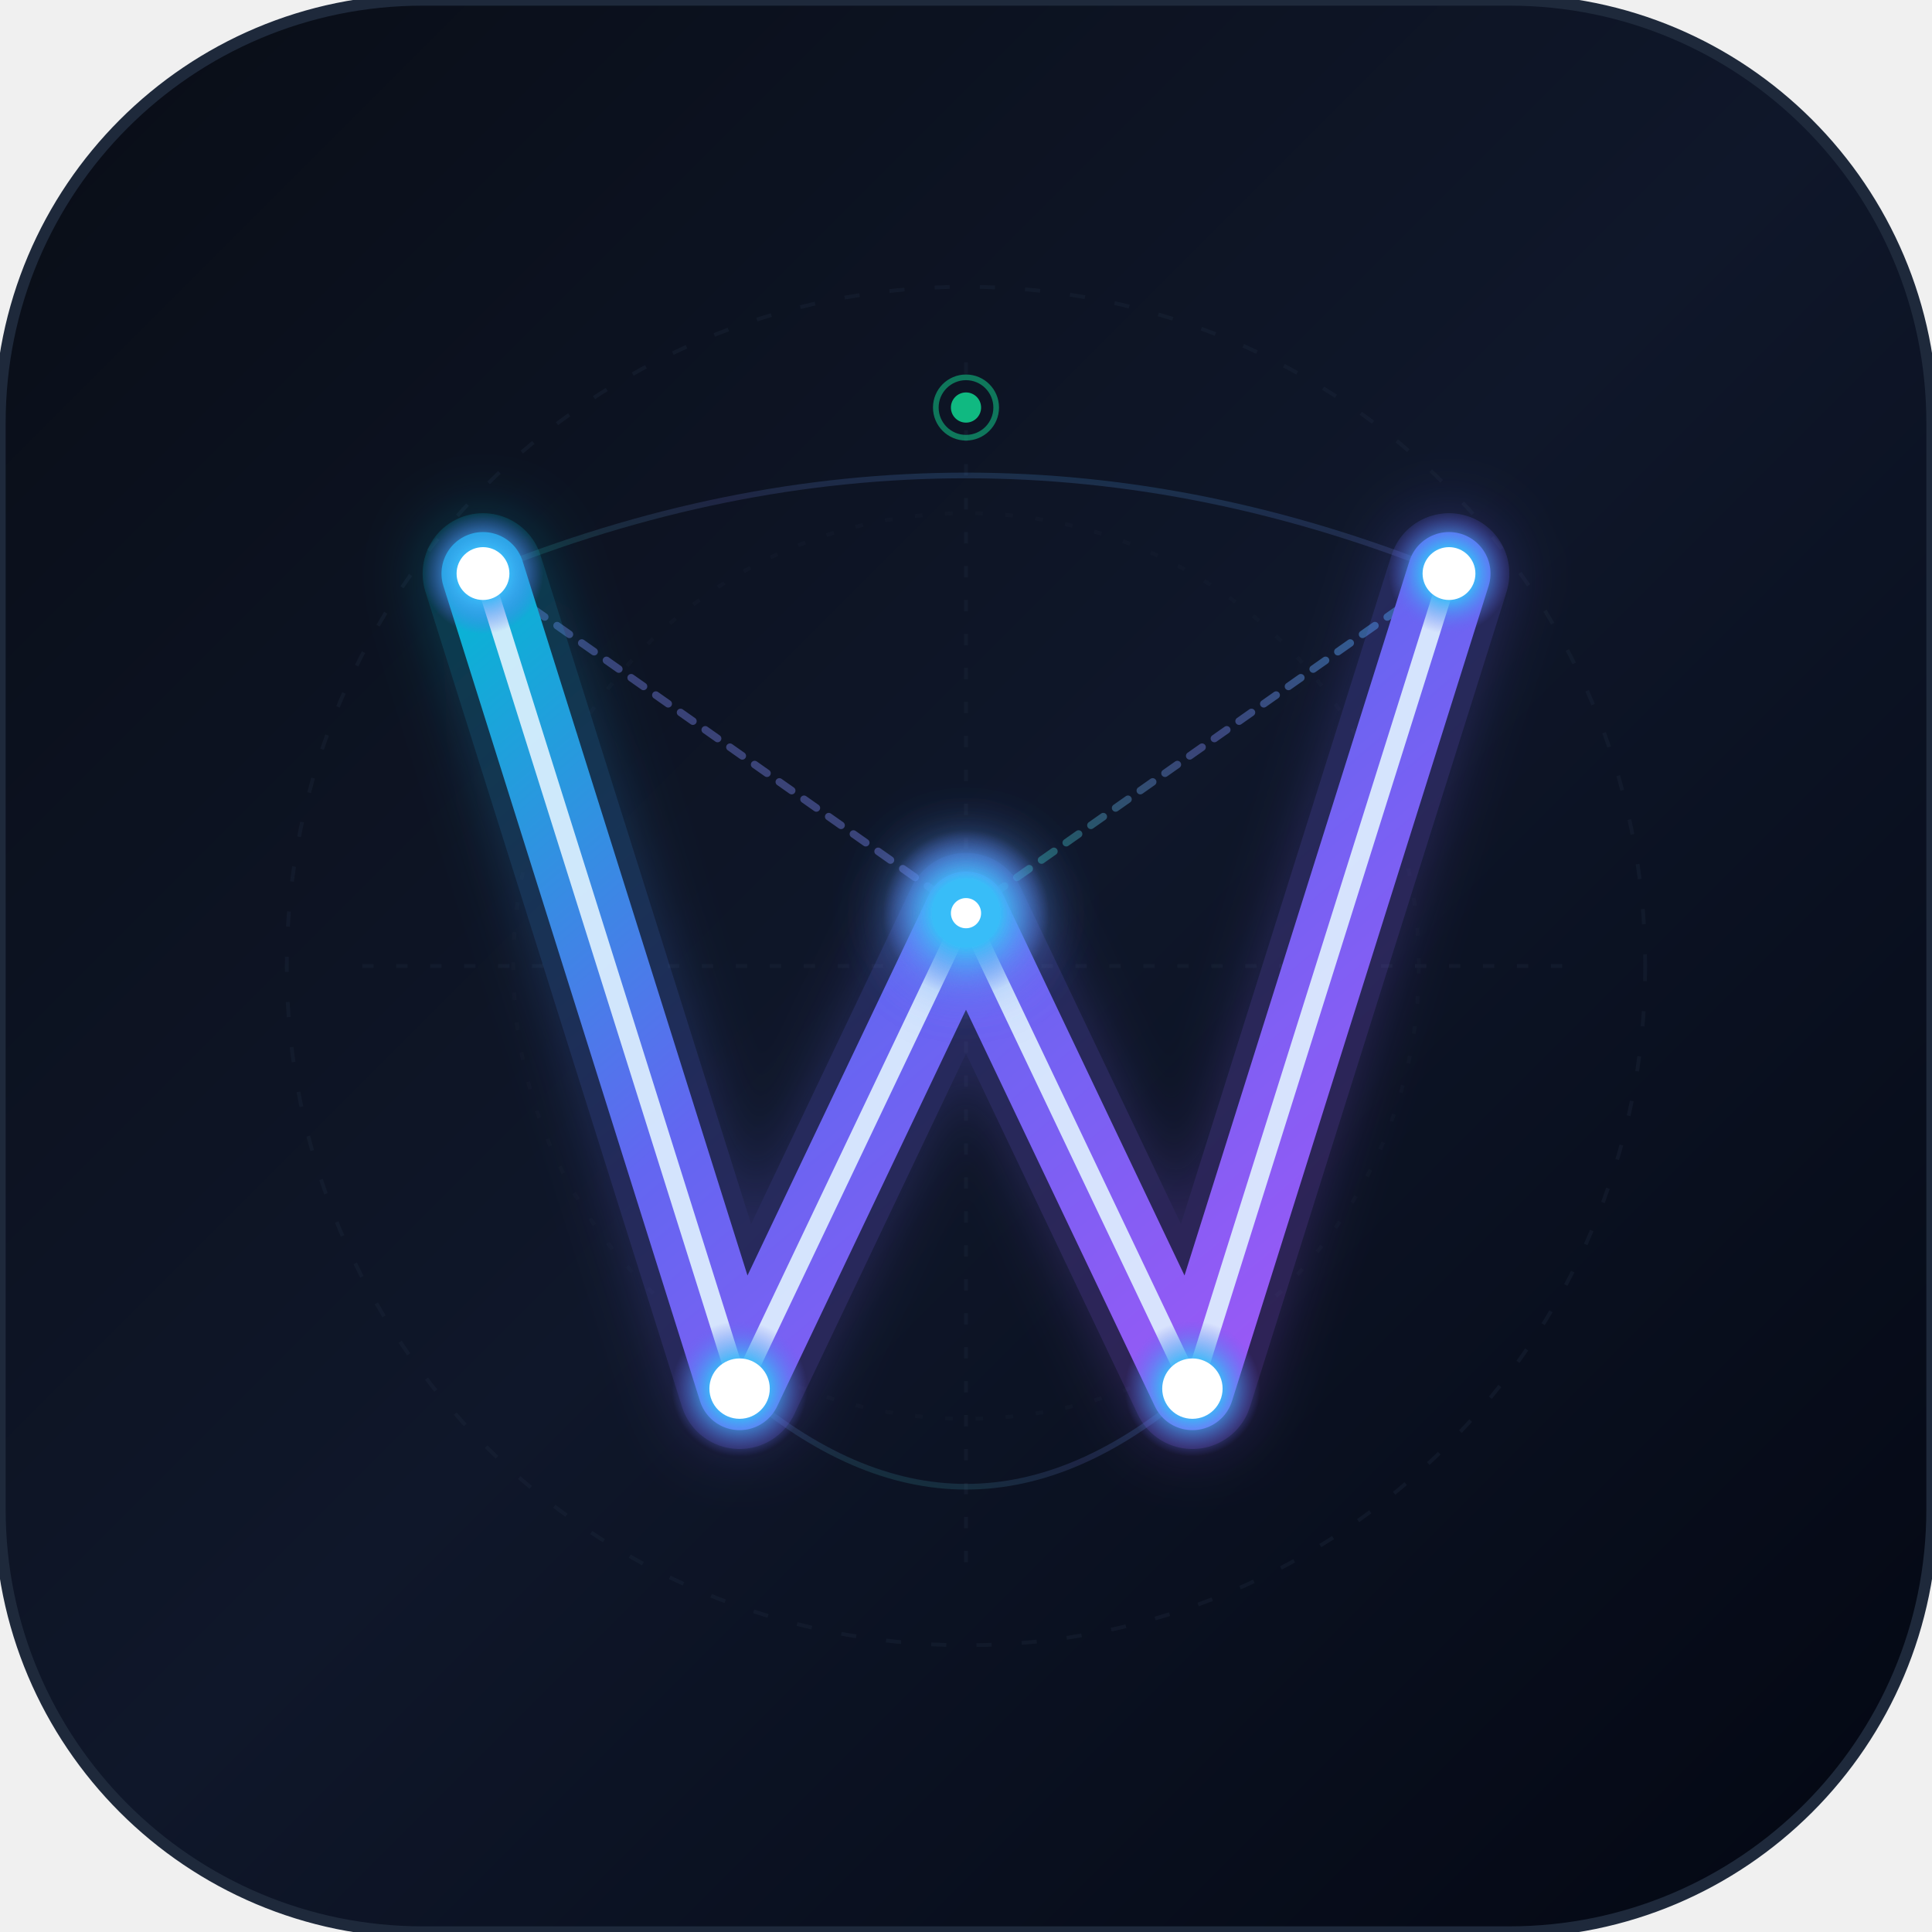
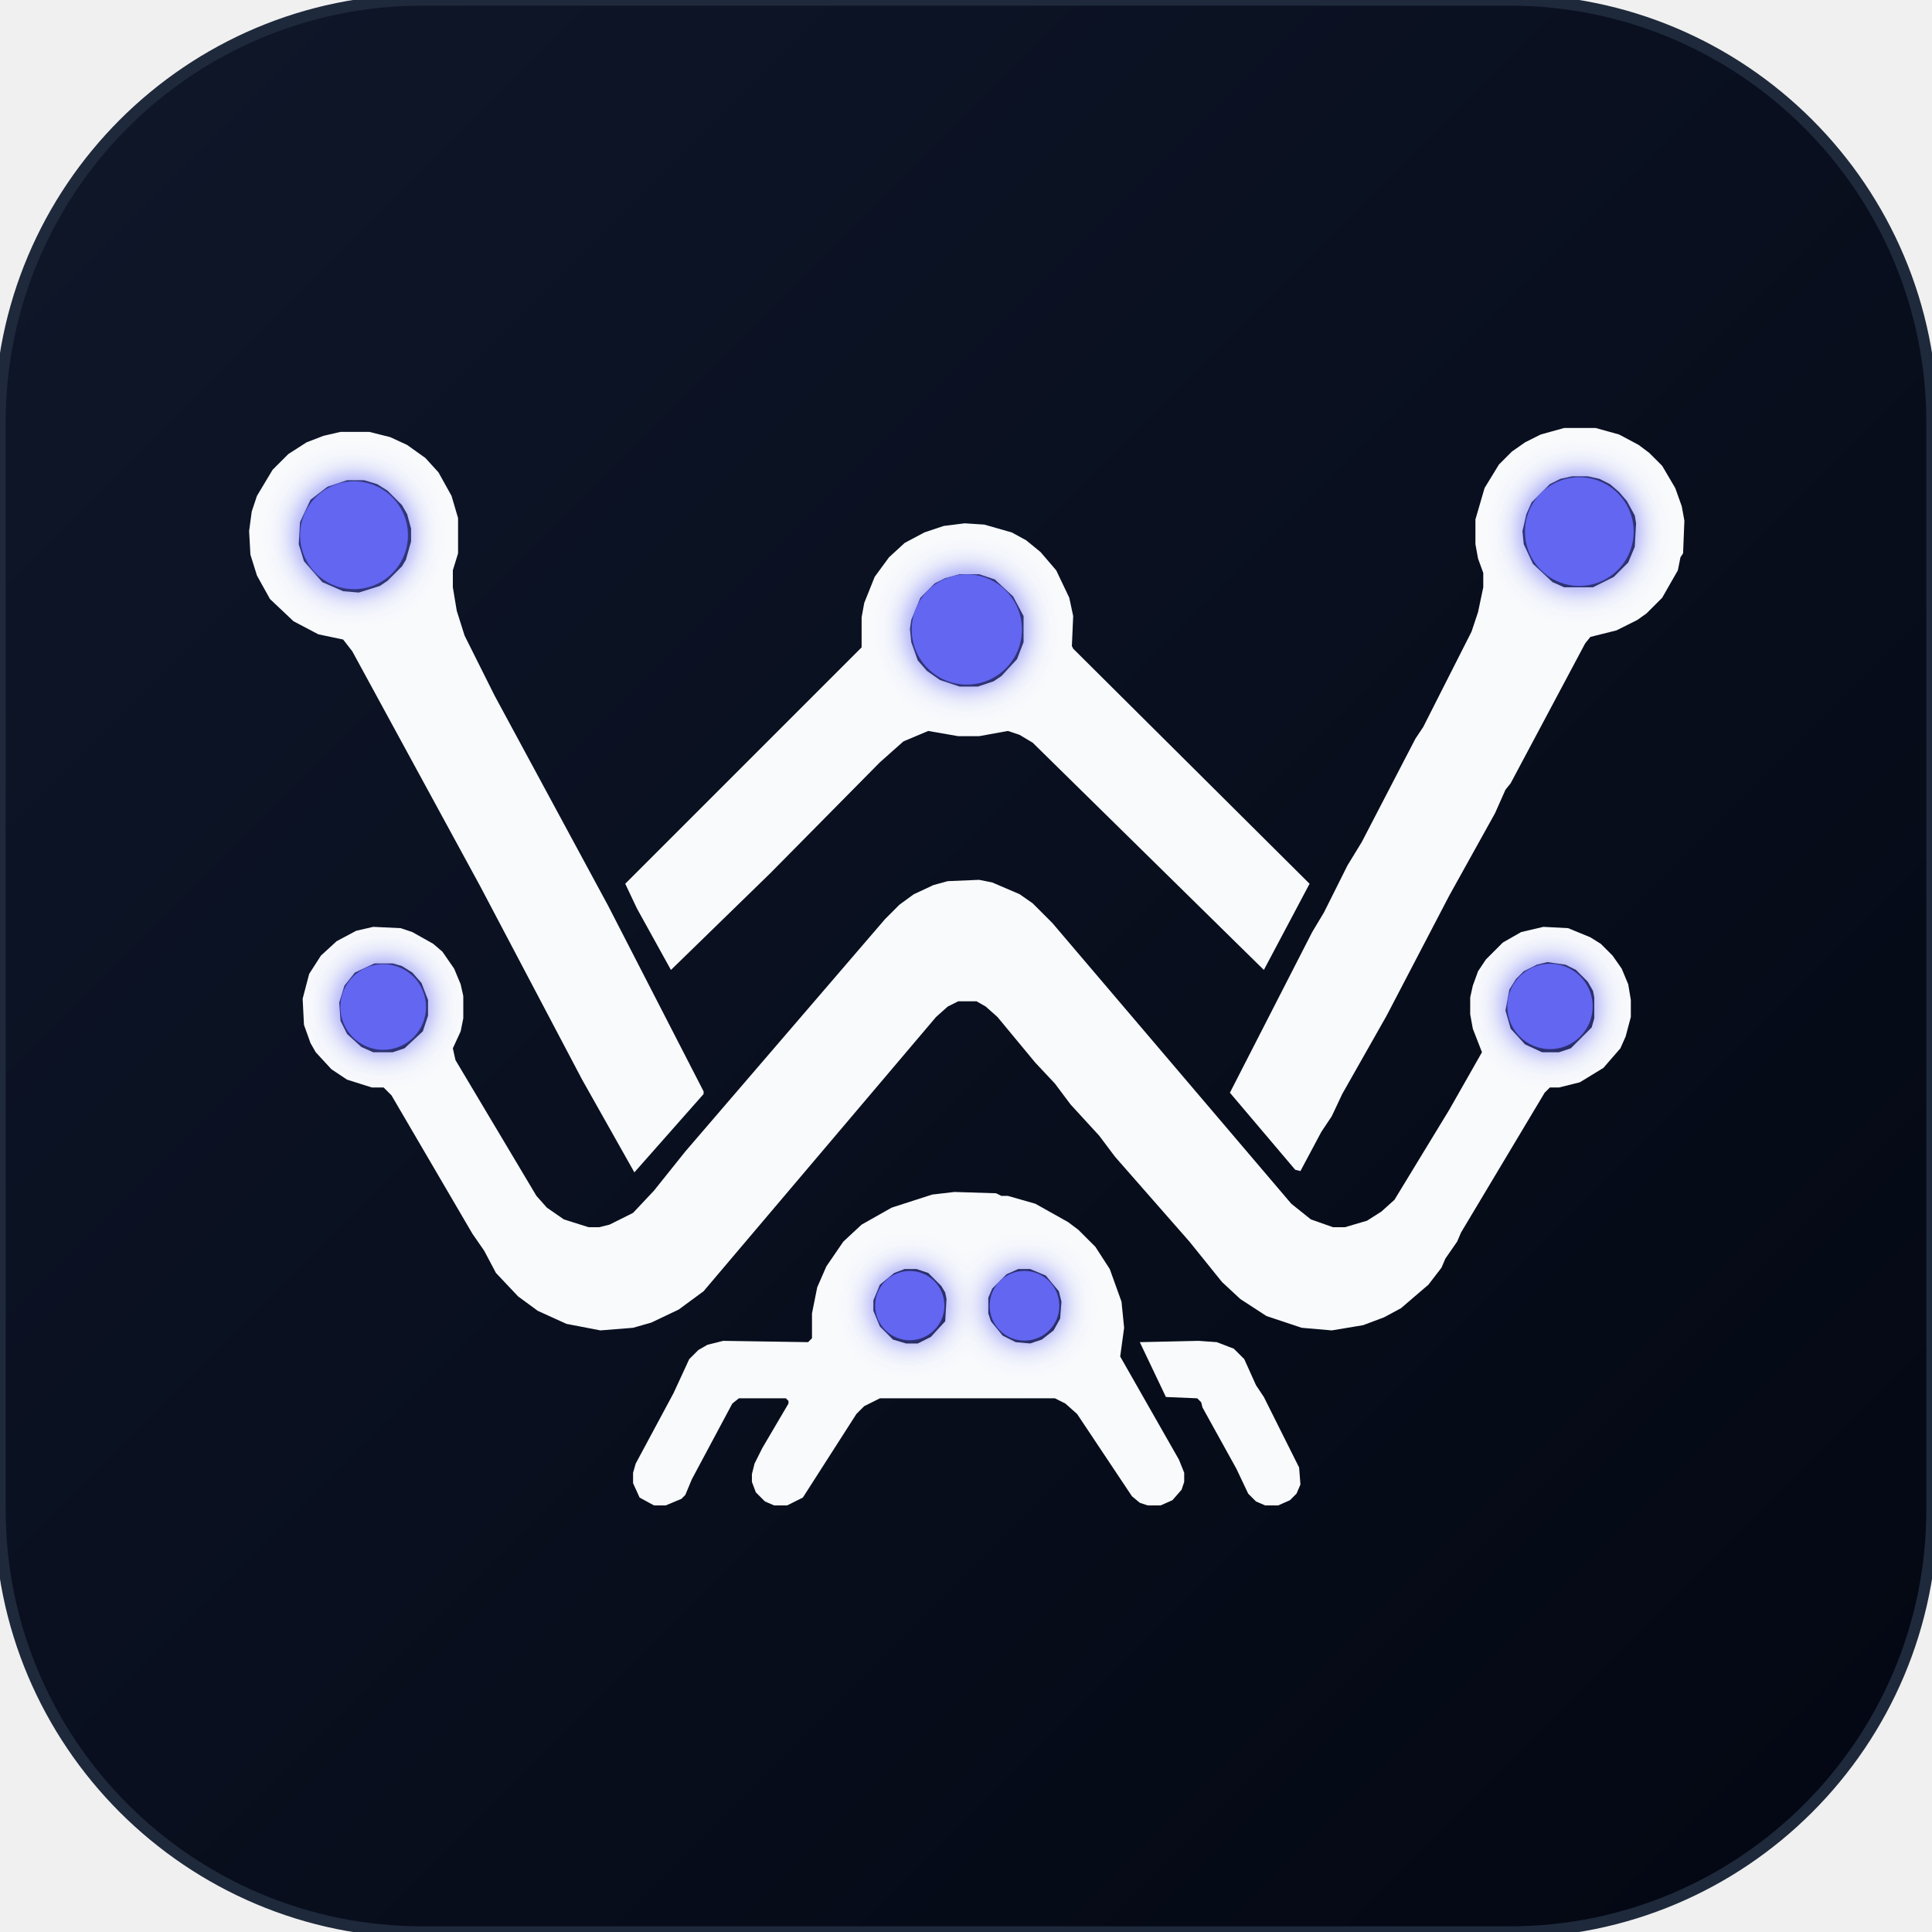
<svg xmlns="http://www.w3.org/2000/svg" viewBox="0 0 512 512" width="100%" height="100%">
  <defs>
-     <linearGradient id="bg-grad" x1="0%" y1="0%" x2="100%" y2="100%">
-       <stop offset="0%" stop-color="#090D16" />
-       <stop offset="50%" stop-color="#0F172A" />
+     <linearGradient id="icon-bg" x1="0%" y1="0%" x2="100%" y2="100%">
+       <stop offset="0%" stop-color="#0F172A" />
      <stop offset="100%" stop-color="#030712" />
    </linearGradient>
-     <linearGradient id="weave-primary" x1="0%" y1="0%" x2="100%" y2="100%">
-       <stop offset="0%" stop-color="#06B6D4" />
-       <stop offset="45%" stop-color="#6366F1" />
-       <stop offset="100%" stop-color="#A855F7" />
-     </linearGradient>
-     <linearGradient id="thread-accent" x1="100%" y1="0%" x2="0%" y2="100%">
-       <stop offset="0%" stop-color="#38BDF8" stop-opacity="0.9" />
-       <stop offset="50%" stop-color="#818CF8" stop-opacity="0.7" />
-       <stop offset="100%" stop-color="#10B981" stop-opacity="0.9" />
-     </linearGradient>
-     <filter id="neon-glow" x="-30%" y="-30%" width="160%" height="160%">
-       <feGaussianBlur stdDeviation="8" result="blur" />
+     <filter id="glow" x="-20%" y="-20%" width="140%" height="140%">
+       <feGaussianBlur stdDeviation="6" result="blur" />
      <feComposite in="SourceGraphic" in2="blur" operator="over" />
    </filter>
-     <radialGradient id="node-glow" cx="50%" cy="50%" r="50%">
-       <stop offset="0%" stop-color="#FFFFFF" />
-       <stop offset="40%" stop-color="#38BDF8" />
-       <stop offset="100%" stop-color="#6366F1" stop-opacity="0" />
-     </radialGradient>
  </defs>
-   <rect width="512" height="512" rx="112" fill="url(#bg-grad)" stroke="#1E293B" stroke-width="3" />
-   <g stroke="#1E293B" stroke-width="1" opacity="0.35">
-     <circle cx="256" cy="256" r="180" fill="none" stroke-dasharray="4 8" />
-     <circle cx="256" cy="256" r="120" fill="none" stroke-dasharray="2 6" opacity="0.5" />
-     <line x1="96" y1="256" x2="416" y2="256" stroke-dasharray="3 6" />
-     <line x1="256" y1="96" x2="256" y2="416" stroke-dasharray="3 6" />
+   <rect width="512" height="512" rx="112" fill="url(#icon-bg)" stroke="#1E293B" stroke-width="3" />
+   <g transform="translate(-275.93, -21.91) scale(0.6922)">
+     <path fill="#F8FAFC" fill-rule="evenodd" d="M 835.00 545.50 L 845.00 566.50 L 857.00 567.00 L 858.50 568.50 L 859.00 570.50 L 872.00 594.00 L 876.50 603.50 L 879.50 606.50 L 883.00 608.00 L 888.00 608.00 L 892.50 606.00 L 895.00 603.50 L 896.50 600.00 L 896.00 593.50 L 882.50 566.50 L 879.50 562.00 L 875.00 552.00 L 871.00 548.00 L 864.50 545.50 L 857.50 545.00 Z M 852.00 595.50 L 850.00 590.50 L 827.50 551.00 L 829.00 540.00 L 828.00 530.00 L 823.50 517.50 L 818.00 509.00 L 811.50 502.50 L 807.50 499.50 L 795.00 492.50 L 784.50 489.50 L 782.00 489.50 L 780.00 488.50 L 764.00 488.00 L 755.50 489.00 L 740.00 494.00 L 728.50 500.50 L 721.50 507.00 L 715.00 516.50 L 711.50 524.50 L 709.50 534.50 L 709.50 544.00 L 708.00 545.50 L 675.50 545.00 L 669.50 546.50 L 666.00 548.50 L 662.50 552.00 L 656.50 565.00 L 642.00 592.00 L 641.00 595.50 L 641.00 599.50 L 643.50 605.00 L 649.00 608.00 L 653.50 608.00 L 659.50 605.50 L 661.00 604.00 L 663.50 598.00 L 679.00 569.00 L 681.50 567.00 L 699.50 567.00 L 700.50 568.00 L 700.50 569.00 L 690.50 586.00 L 687.50 592.00 L 686.50 596.00 L 686.50 599.00 L 688.00 603.00 L 691.50 606.50 L 695.00 608.00 L 700.00 608.00 L 706.00 605.00 L 726.50 573.00 L 729.50 570.00 L 735.50 567.00 L 802.50 567.00 L 806.50 569.00 L 811.00 573.00 L 832.00 604.50 L 835.00 607.00 L 838.00 608.00 L 843.00 608.00 L 847.50 606.00 L 851.00 602.00 L 852.00 599.00 Z M 788.50 517.50 L 793.00 517.50 L 799.00 520.00 L 804.00 526.00 L 805.00 530.00 L 804.50 536.50 L 802.00 541.00 L 797.50 544.50 L 793.00 546.00 L 787.50 545.50 L 782.50 543.00 L 778.00 537.50 L 777.00 534.50 L 777.00 528.50 L 778.50 525.00 L 784.00 519.50 Z M 745.00 517.50 L 749.50 517.50 L 754.00 519.00 L 759.00 524.00 L 760.50 526.50 L 761.00 529.00 L 760.50 537.50 L 755.00 543.50 L 750.00 546.00 L 745.50 546.00 L 740.50 544.50 L 735.50 539.50 L 733.00 533.50 L 733.00 529.50 L 735.50 523.50 L 741.00 519.00 Z M 514.50 414.00 L 515.00 424.00 L 517.50 431.00 L 519.50 434.50 L 525.50 441.00 L 531.50 445.00 L 541.00 448.00 L 545.50 448.00 L 548.50 451.00 L 579.50 504.00 L 584.00 510.50 L 588.50 519.00 L 597.00 528.00 L 604.50 533.50 L 615.50 538.50 L 628.50 541.00 L 641.00 540.00 L 648.00 538.00 L 658.50 533.00 L 668.00 526.00 L 757.00 421.00 L 761.50 417.00 L 765.50 415.00 L 772.50 415.00 L 776.00 417.00 L 780.50 421.00 L 795.00 438.50 L 802.50 446.50 L 808.50 454.50 L 819.50 466.50 L 825.50 474.50 L 854.00 507.00 L 866.50 522.50 L 873.50 529.00 L 883.50 535.50 L 897.00 540.00 L 908.50 541.00 L 920.50 539.00 L 928.50 536.00 L 935.00 532.50 L 945.50 523.50 L 950.50 517.00 L 952.00 513.50 L 956.50 507.00 L 958.00 503.50 L 990.00 450.00 L 992.00 448.00 L 995.50 448.00 L 1003.50 446.00 L 1012.50 440.50 L 1019.00 433.00 L 1021.00 428.50 L 1023.00 421.00 L 1023.00 414.50 L 1022.00 408.50 L 1019.50 402.50 L 1016.00 397.50 L 1011.50 393.00 L 1007.50 390.50 L 999.00 387.00 L 989.50 386.50 L 981.00 388.50 L 974.00 392.50 L 967.50 399.00 L 964.50 403.50 L 962.50 409.00 L 961.50 413.50 L 961.50 420.00 L 962.50 425.50 L 966.00 434.50 L 953.50 456.50 L 932.50 491.00 L 927.50 495.50 L 922.00 499.00 L 913.50 501.50 L 909.00 501.50 L 900.50 498.50 L 893.00 492.50 L 801.50 385.00 L 794.00 377.50 L 789.00 374.00 L 778.50 369.50 L 773.50 368.50 L 761.50 369.00 L 756.00 370.50 L 748.50 374.00 L 743.00 378.00 L 737.50 383.50 L 661.00 472.50 L 649.00 487.50 L 641.00 496.00 L 632.00 500.50 L 628.00 501.50 L 624.00 501.50 L 614.50 498.50 L 608.00 494.00 L 604.00 489.50 L 573.00 437.50 L 572.00 433.00 L 575.00 426.50 L 576.00 421.50 L 576.00 413.00 L 575.00 408.50 L 572.50 402.50 L 568.00 396.00 L 564.50 393.00 L 556.50 388.50 L 552.00 387.00 L 541.50 386.50 L 535.00 388.00 L 527.50 392.00 L 521.50 397.50 L 517.00 404.50 Z M 542.00 400.50 L 549.00 400.50 L 552.50 401.50 L 556.50 404.00 L 560.00 408.00 L 562.50 414.50 L 562.50 420.50 L 560.50 426.50 L 553.50 433.00 L 549.00 434.50 L 541.50 434.50 L 537.00 432.50 L 531.50 427.50 L 529.00 422.50 L 528.50 415.50 L 530.50 409.00 L 534.50 404.00 Z M 991.00 400.00 L 998.00 401.00 L 1002.00 403.00 L 1006.50 407.50 L 1008.50 411.00 L 1009.00 413.50 L 1009.00 421.50 L 1008.00 425.00 L 1000.00 433.00 L 995.50 434.50 L 989.00 434.50 L 982.50 431.50 L 977.00 425.50 L 975.00 418.50 L 976.50 410.50 L 979.00 406.50 L 982.00 403.50 L 987.00 401.00 Z M 638.00 370.00 L 642.50 379.50 L 655.50 403.00 L 693.50 366.00 L 735.50 323.50 L 744.50 315.50 L 754.00 311.50 L 765.50 313.50 L 773.50 313.50 L 784.50 311.50 L 789.00 313.00 L 794.00 316.00 L 882.50 403.00 L 900.00 370.00 L 809.50 280.00 L 809.00 279.00 L 809.50 267.50 L 808.00 260.50 L 803.00 250.00 L 797.00 243.00 L 791.50 238.50 L 786.00 235.50 L 775.50 232.50 L 768.00 232.00 L 760.00 233.00 L 752.50 235.50 L 745.00 239.50 L 739.00 245.00 L 733.50 252.50 L 729.50 262.50 L 728.50 268.00 L 728.50 279.50 Z M 766.00 251.50 L 773.50 251.50 L 779.50 253.50 L 786.50 260.00 L 790.50 267.50 L 790.50 277.50 L 788.00 284.00 L 782.00 290.50 L 779.00 292.50 L 773.00 294.50 L 766.00 294.50 L 758.50 292.00 L 753.50 288.50 L 750.00 284.50 L 747.50 277.50 L 747.00 272.50 L 747.50 269.00 L 751.00 260.50 L 756.50 255.00 L 760.50 253.00 Z M 516.00 201.00 L 509.00 205.50 L 503.00 211.50 L 497.00 221.50 L 495.00 227.50 L 494.00 235.00 L 494.50 244.00 L 497.00 252.00 L 502.00 261.00 L 511.00 269.50 L 520.50 274.50 L 530.00 276.50 L 533.50 281.00 L 582.50 371.00 L 621.50 445.00 L 641.50 480.50 L 668.00 450.50 L 668.00 449.50 L 631.50 378.50 L 588.00 298.00 L 576.50 275.00 L 573.50 265.50 L 572.00 256.50 L 572.00 250.00 L 574.00 243.50 L 574.00 230.00 L 571.50 221.50 L 566.50 212.50 L 561.50 207.00 L 554.50 202.00 L 548.00 199.00 L 540.00 197.00 L 529.00 197.00 L 522.50 198.50 Z M 531.50 215.50 L 538.00 215.50 L 543.00 217.00 L 547.00 219.50 L 552.50 225.00 L 554.50 228.50 L 556.00 234.00 L 556.00 239.00 L 554.00 246.00 L 552.50 248.50 L 547.00 254.00 L 544.00 256.00 L 536.00 258.50 L 530.00 258.00 L 522.00 254.50 L 515.00 246.50 L 513.00 240.00 L 513.50 231.50 L 517.50 223.00 L 524.00 218.00 Z M 1018.50 198.00 L 1009.50 195.50 L 997.50 195.50 L 988.50 198.00 L 982.50 201.00 L 977.50 204.50 L 972.50 209.50 L 967.00 218.50 L 963.50 230.50 L 963.50 240.00 L 964.50 245.50 L 966.50 251.00 L 966.50 256.50 L 964.50 266.00 L 962.00 273.50 L 943.50 310.00 L 940.50 314.50 L 920.00 354.00 L 914.50 363.00 L 905.50 381.00 L 901.00 388.50 L 869.50 450.00 L 894.50 479.50 L 896.50 480.00 L 904.50 465.00 L 908.50 459.00 L 912.50 450.50 L 929.50 420.50 L 953.50 374.50 L 971.00 343.00 L 975.00 334.00 L 977.00 331.50 L 1005.50 278.00 L 1007.50 275.50 L 1017.50 273.00 L 1025.50 269.00 L 1029.00 266.50 L 1035.00 260.50 L 1041.00 250.00 L 1042.00 245.00 L 1043.00 243.50 L 1043.50 231.00 L 1042.50 225.50 L 1040.00 218.50 L 1035.00 210.00 L 1030.00 205.00 L 1026.00 202.00 Z M 996.00 215.00 L 1000.50 214.00 L 1006.50 214.00 L 1011.00 215.00 L 1015.00 217.00 L 1018.50 220.00 L 1021.50 223.50 L 1024.50 229.00 L 1025.00 232.00 L 1024.50 241.00 L 1022.00 247.00 L 1016.50 252.50 L 1008.50 256.50 L 997.50 256.50 L 993.00 254.50 L 985.50 247.50 L 982.00 240.00 L 981.50 235.00 L 983.00 228.50 L 985.00 224.00 L 992.00 217.00 Z" />
+     <g fill="#6366F1" filter="url(#glow)">
+       <circle cx="790.85" cy="531.56" r="13.34" />
+       <circle cx="746.93" cy="531.50" r="13.26" />
+       <circle cx="992.04" cy="416.96" r="16.34" />
+       <circle cx="545.33" cy="417.18" r="16.40" />
+       <circle cx="768.77" cy="272.65" r="21.09" />
+       <circle cx="534.16" cy="236.56" r="20.64" />
+       <circle cx="1003.27" cy="235.17" r="20.80" />
+     </g>
  </g>
-   <g stroke="url(#thread-accent)" stroke-width="2" opacity="0.55" stroke-linecap="round">
-     <path d="M 128 152 L 256 242" stroke-dasharray="4 4" />
-     <path d="M 384 152 L 256 242" stroke-dasharray="4 4" />
-     <path d="M 196 368 L 316 368" stroke-dasharray="6 6" />
-     <path d="M 128 152 Q 256 100 384 152" fill="none" stroke-width="1.5" opacity="0.4" />
-     <path d="M 196 368 Q 256 420 316 368" fill="none" stroke-width="1.5" opacity="0.4" />
-   </g>
-   <path d="M 128 152 L 196 368 L 256 242 L 316 368 L 384 152" fill="none" stroke="url(#weave-primary)" stroke-width="32" stroke-linecap="round" stroke-linejoin="round" opacity="0.25" filter="url(#neon-glow)" />
-   <path d="M 128 152 L 196 368 L 256 242 L 316 368 L 384 152" fill="none" stroke="url(#weave-primary)" stroke-width="22" stroke-linecap="round" stroke-linejoin="round" />
-   <path d="M 128 152 L 196 368 L 256 242 L 316 368 L 384 152" fill="none" stroke="#E0F2FE" stroke-width="5" stroke-linecap="round" stroke-linejoin="round" opacity="0.9" />
-   <circle cx="128" cy="152" r="16" fill="url(#node-glow)" />
-   <circle cx="128" cy="152" r="7" fill="#FFFFFF" />
-   <circle cx="196" cy="368" r="18" fill="url(#node-glow)" />
-   <circle cx="196" cy="368" r="8" fill="#FFFFFF" />
-   <circle cx="256" cy="242" r="22" fill="url(#node-glow)" filter="url(#neon-glow)" />
-   <circle cx="256" cy="242" r="9" fill="#38BDF8" />
-   <circle cx="256" cy="242" r="4" fill="#FFFFFF" />
-   <circle cx="316" cy="368" r="18" fill="url(#node-glow)" />
-   <circle cx="316" cy="368" r="8" fill="#FFFFFF" />
-   <circle cx="384" cy="152" r="16" fill="url(#node-glow)" />
-   <circle cx="384" cy="152" r="7" fill="#FFFFFF" />
-   <circle cx="256" cy="108" r="4" fill="#10B981" />
-   <circle cx="256" cy="108" r="8" fill="none" stroke="#10B981" stroke-width="1.5" opacity="0.6">
-     <animate attributeName="r" values="4;14;4" dur="2.4s" repeatCount="indefinite" />
-     <animate attributeName="opacity" values="0.8;0;0.8" dur="2.4s" repeatCount="indefinite" />
-   </circle>
</svg>
